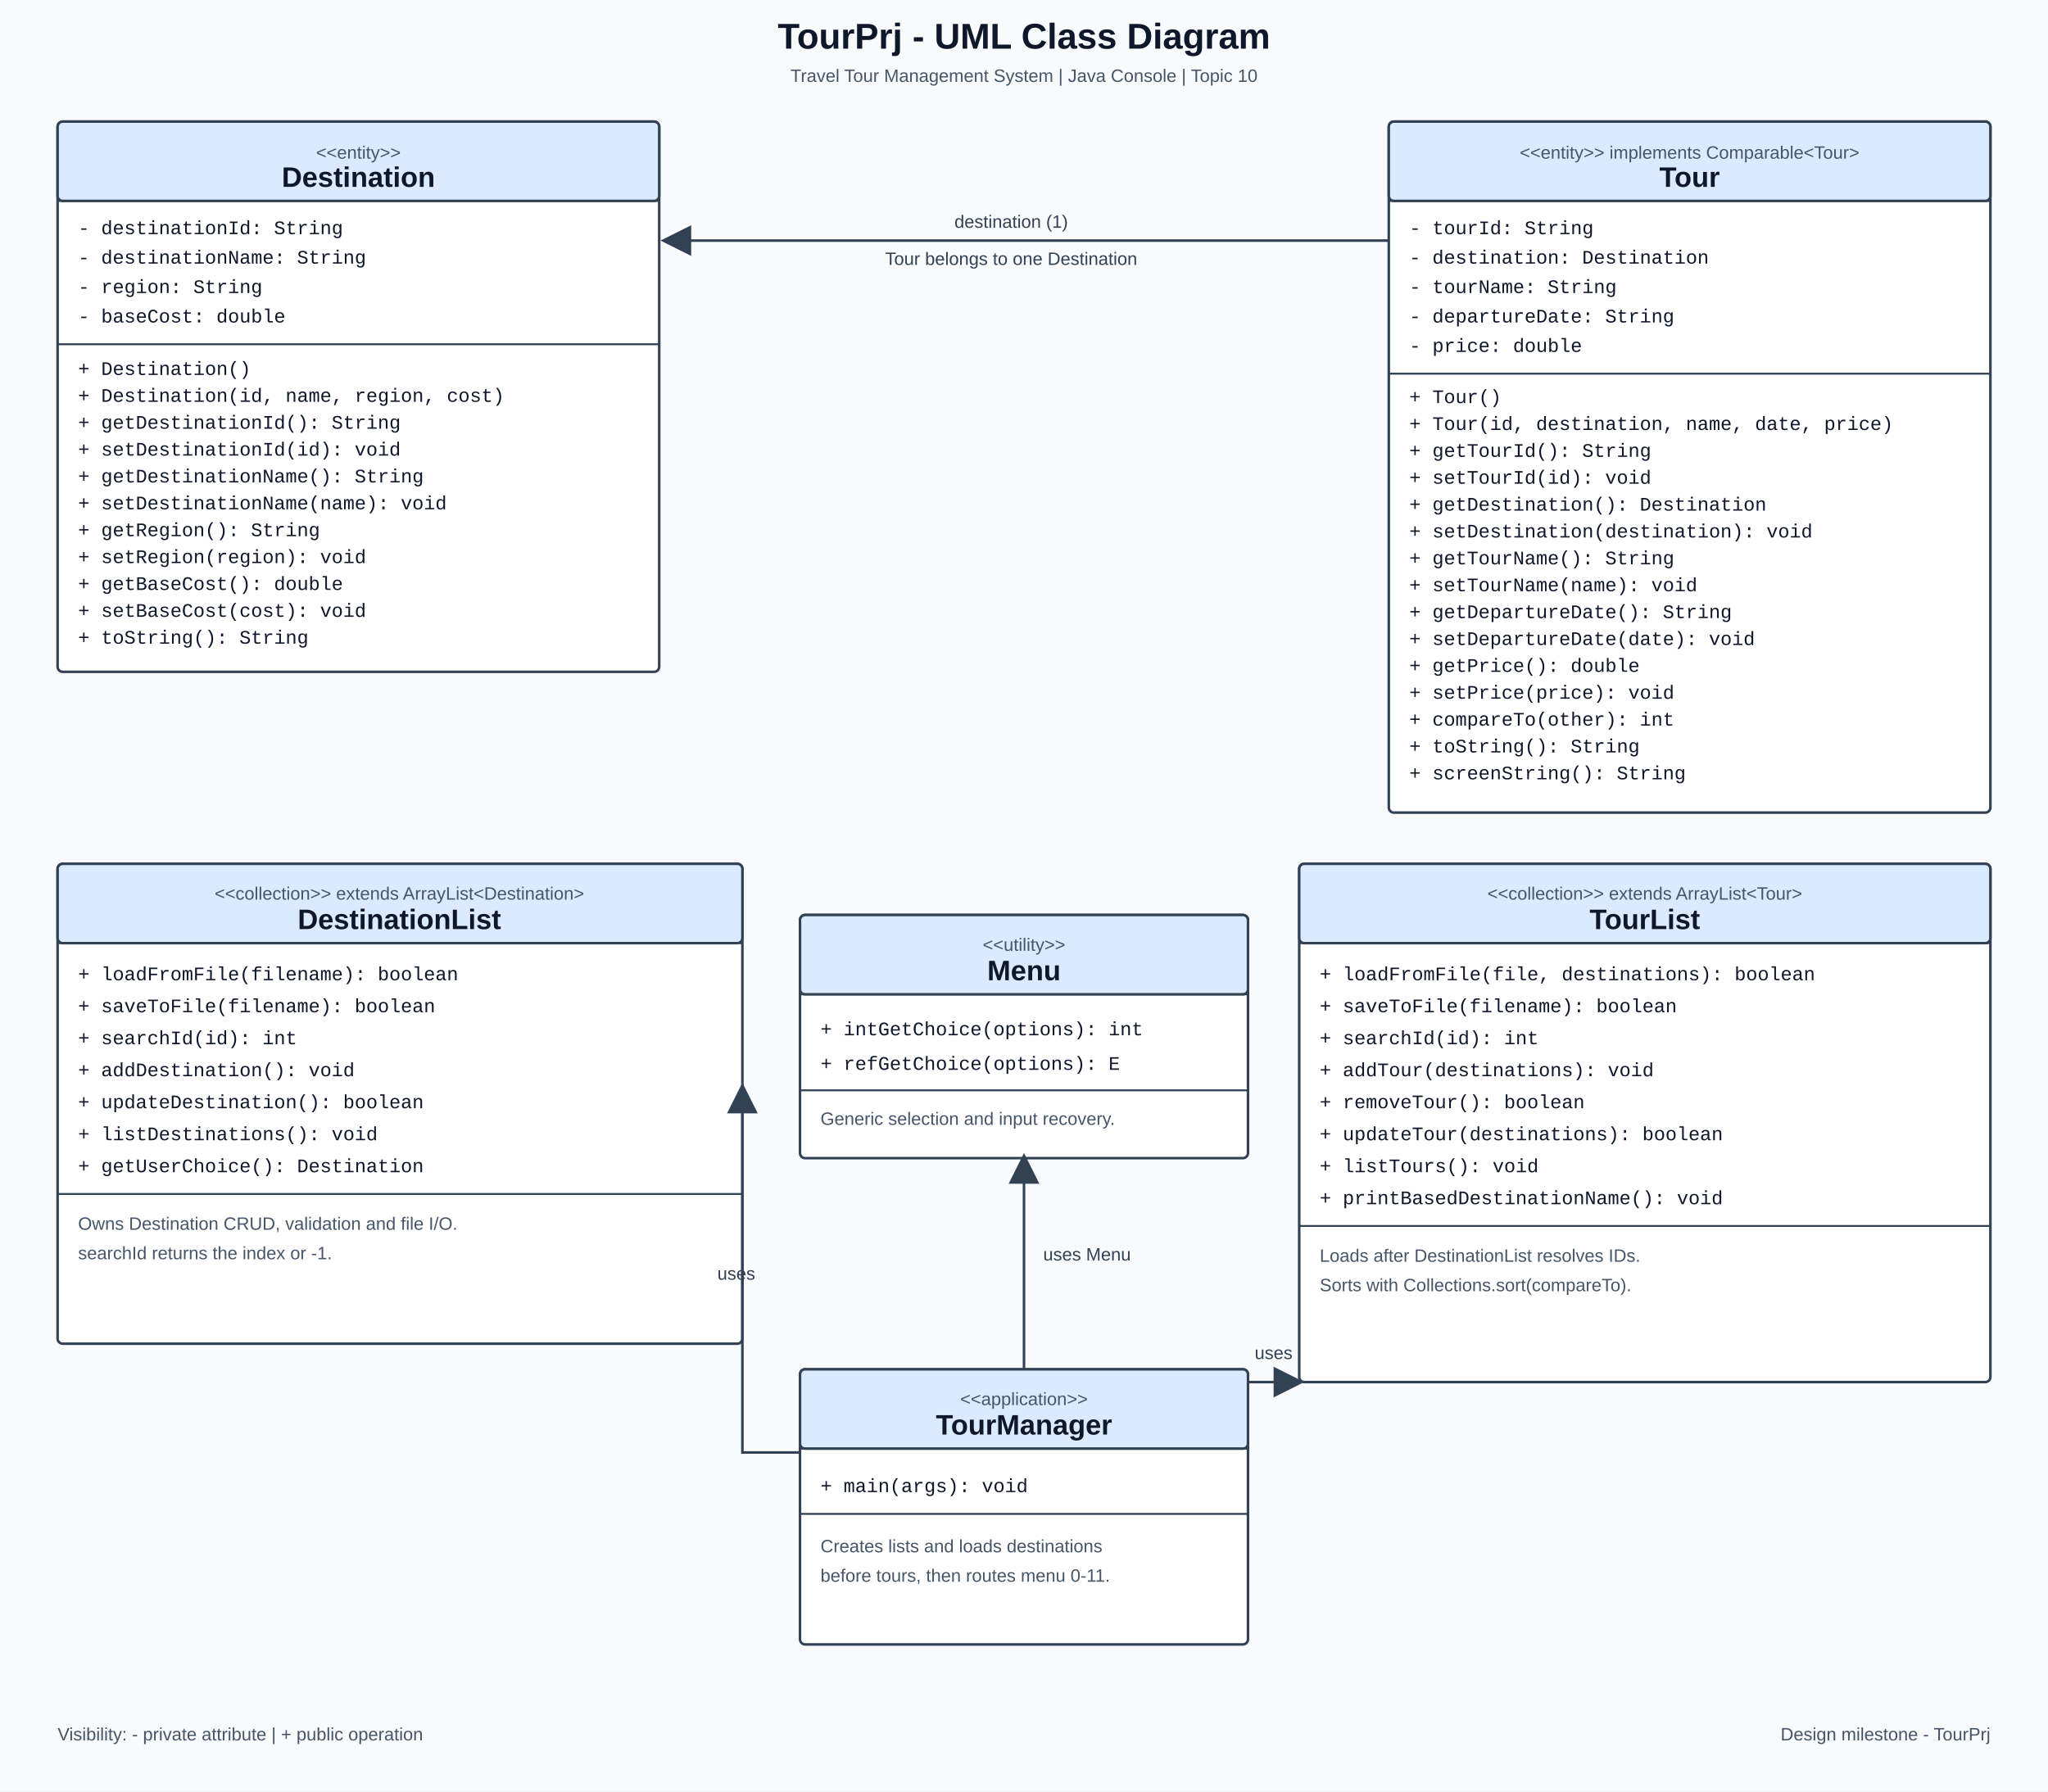
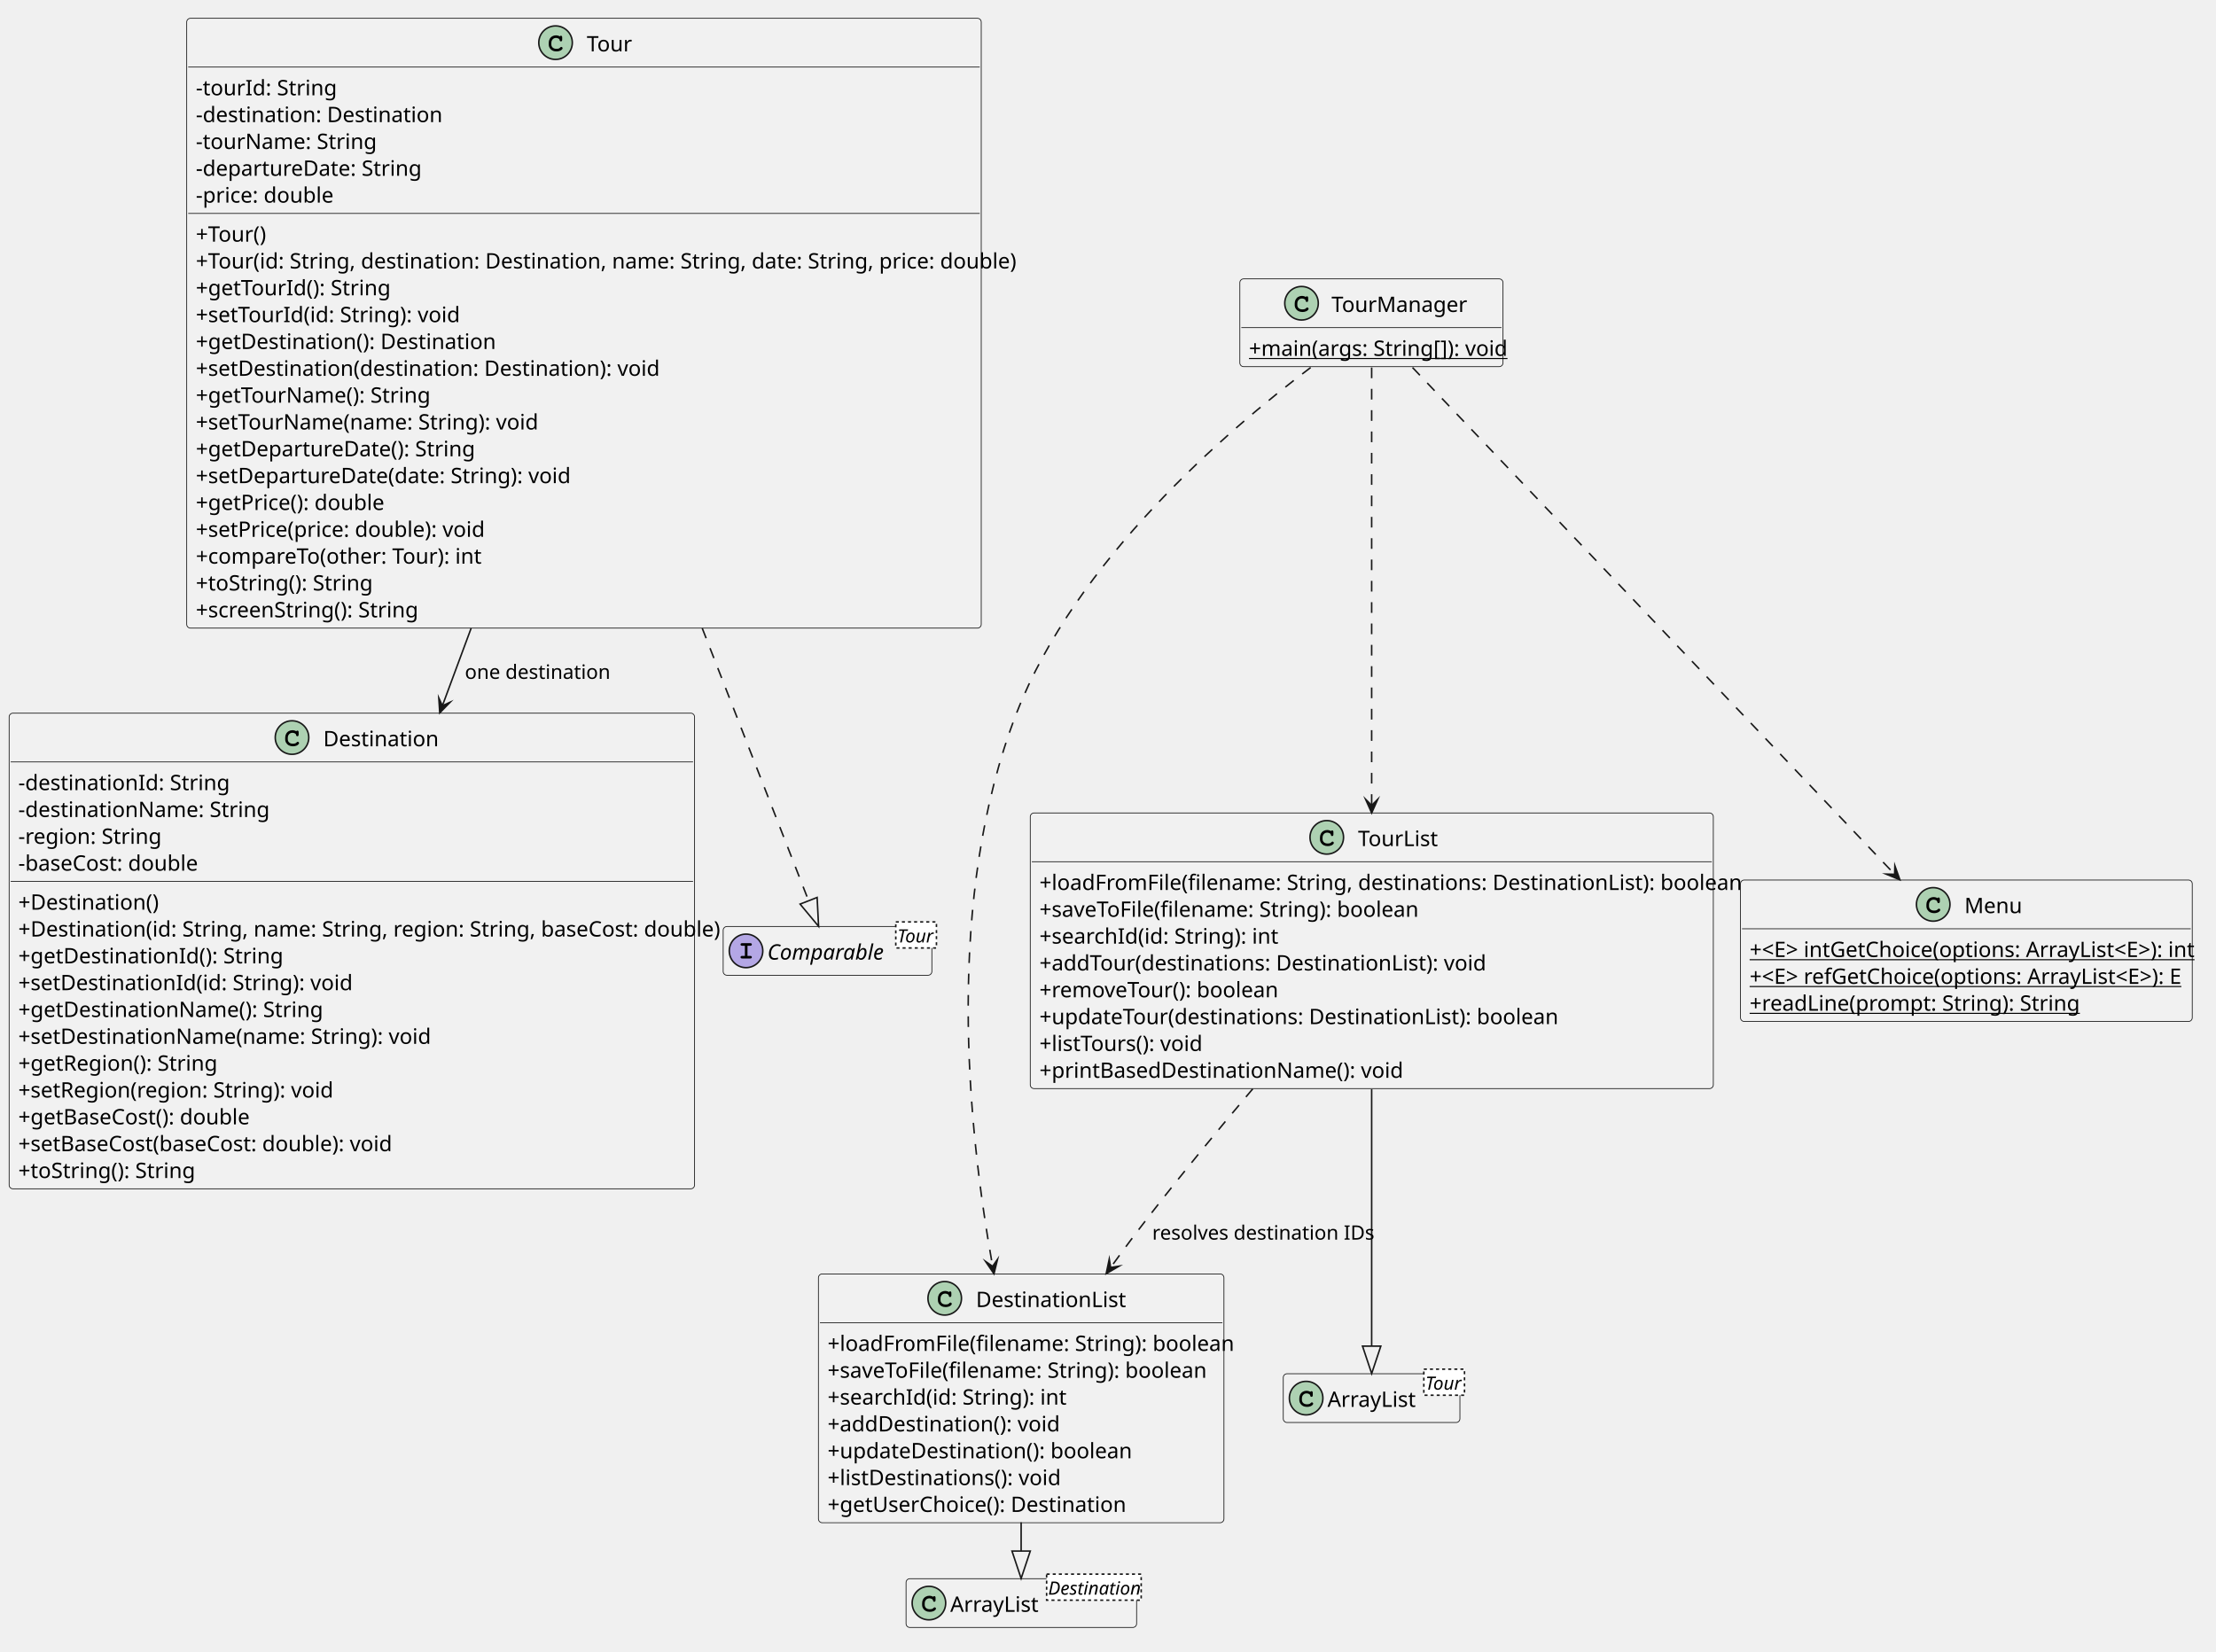
- <svg xmlns="http://www.w3.org/2000/svg" width="1600" height="1400" viewBox="0 0 1600 1400" role="img" aria-labelledby="title desc">
-   <defs>
-     <marker id="arrow" markerWidth="12" markerHeight="12" refX="10" refY="6" orient="auto">
-       <path d="M0,0 L12,6 L0,12 z" fill="#334155" />
-     </marker>
-     <marker id="diamond" markerWidth="16" markerHeight="16" refX="2" refY="8" orient="auto">
-       <path d="M2,8 L9,1 L16,8 L9,15 z" fill="#ffffff" stroke="#334155" stroke-width="1.5" />
-     </marker>
-     <style>
-       .canvas { fill: #f8fafc; }
-       .classbox { fill: #ffffff; stroke: #334155; stroke-width: 2; }
-       .header { fill: #dbeafe; stroke: #334155; stroke-width: 2; }
-       .title { font: 600 22px Arial, sans-serif; fill: #0f172a; }
-       .stereo { font: 14px Arial, sans-serif; fill: #475569; }
-       .body { font: 15px Consolas, 'Courier New', monospace; fill: #0f172a; }
-       .section { stroke: #334155; stroke-width: 1.5; }
-       .relation { stroke: #334155; stroke-width: 2; fill: none; }
-       .relation-label { font: 14px Arial, sans-serif; fill: #334155; }
-       .note { font: 14px Arial, sans-serif; fill: #475569; }
-     </style>
-   </defs>
-   <rect class="canvas" x="0" y="0" width="1600" height="1400" />
-   <text x="800" y="38" text-anchor="middle" class="title" style="font-size:28px">TourPrj - UML Class Diagram</text>
-   <text x="800" y="64" text-anchor="middle" class="note">Travel Tour Management System | Java Console | Topic 10</text>
-   <g transform="translate(45 95)">
-     <rect class="classbox" width="470" height="430" rx="4" />
-     <rect class="header" width="470" height="62" rx="4" />
-     <text x="235" y="29" text-anchor="middle" class="stereo">&lt;&lt;entity&gt;&gt;</text>
-     <text x="235" y="51" text-anchor="middle" class="title">Destination</text>
-     <line class="section" x1="0" y1="62" x2="470" y2="62" />
-     <text class="body" x="16" y="88">- destinationId: String</text>
-     <text class="body" x="16" y="111">- destinationName: String</text>
-     <text class="body" x="16" y="134">- region: String</text>
-     <text class="body" x="16" y="157">- baseCost: double</text>
-     <line class="section" x1="0" y1="174" x2="470" y2="174" />
-     <text class="body" x="16" y="198">+ Destination()</text>
-     <text class="body" x="16" y="219">+ Destination(id, name, region, cost)</text>
-     <text class="body" x="16" y="240">+ getDestinationId(): String</text>
-     <text class="body" x="16" y="261">+ setDestinationId(id): void</text>
-     <text class="body" x="16" y="282">+ getDestinationName(): String</text>
-     <text class="body" x="16" y="303">+ setDestinationName(name): void</text>
-     <text class="body" x="16" y="324">+ getRegion(): String</text>
-     <text class="body" x="16" y="345">+ setRegion(region): void</text>
-     <text class="body" x="16" y="366">+ getBaseCost(): double</text>
-     <text class="body" x="16" y="387">+ setBaseCost(cost): void</text>
-     <text class="body" x="16" y="408">+ toString(): String</text>
+ <svg xmlns="http://www.w3.org/2000/svg" version="1.1" data-diagram-type="CLASS" style="width:1454px;height:1084px;background:#FFFFFF;" width="1454px" height="1084px" viewBox="0 0 1454 1084" zoomAndPan="magnify" preserveAspectRatio="none" contentStyleType="text/css">
+   <defs />
+   <g font-family="sans-serif" lengthAdjust="spacing">
+     <g class="entity" data-qualified-name="Destination" id="ent0001" data-source-line="5">
+       <rect x="6" y="468" width="449.732" height="312.141" fill="#F1F1F1" style="stroke:#181818;stroke-width:0.5;" rx="2.5" ry="2.5" />
+       <ellipse cx="191.596" cy="484" rx="11" ry="11" fill="#ADD1B2" style="stroke:#181818;stroke-width:1;" />
+       <path d="M194.361,479.875 Q194.518,479.656 194.705,479.547 Q194.893,479.438 195.111,479.438 Q195.486,479.438 195.721,479.703 Q195.955,479.953 195.955,480.563 L195.955,482.016 Q195.955,482.625 195.721,482.891 Q195.486,483.156 195.111,483.156 Q194.768,483.156 194.564,482.953 Q194.361,482.766 194.252,482.25 Q194.205,481.891 194.018,481.703 Q193.689,481.328 193.08,481.109 Q192.471,480.891 191.846,480.891 Q191.08,480.891 190.439,481.219 Q189.814,481.547 189.314,482.297 Q188.83,483.047 188.83,484.078 L188.83,485.172 Q188.83,486.406 189.721,487.234 Q190.611,488.047 192.205,488.047 Q193.143,488.047 193.799,487.797 Q194.189,487.641 194.611,487.203 Q194.877,486.938 195.018,486.859 Q195.174,486.781 195.377,486.781 Q195.705,486.781 195.955,487.047 Q196.221,487.297 196.221,487.641 Q196.221,487.984 195.877,488.391 Q195.377,488.969 194.58,489.297 Q193.502,489.75 192.205,489.75 Q190.689,489.75 189.486,489.125 Q188.502,488.625 187.814,487.563 Q187.127,486.484 187.127,485.203 L187.127,484.047 Q187.127,482.719 187.736,481.578 Q188.361,480.422 189.455,479.813 Q190.549,479.188 191.783,479.188 Q192.518,479.188 193.158,479.359 Q193.814,479.516 194.361,479.875 Z " fill="#000" />
+       <text x="212.096" y="489.729" fill="#000" font-size="14" textLength="70.041">Destination</text>
+       <line x1="7" y1="500" x2="454.732" y2="500" style="stroke:#181818;stroke-width:0.5;" />
+       <text x="12" y="518.533" fill="#000" font-size="14" textLength="128.406">-destinationId: String</text>
+       <text x="12" y="536.143" fill="#000" font-size="14" textLength="154.075">-destinationName: String</text>
+       <text x="12" y="553.752" fill="#000" font-size="14" textLength="87.931">-region: String</text>
+       <text x="12" y="571.361" fill="#000" font-size="14" textLength="113.627">-baseCost: double</text>
+       <line x1="7" y1="578.438" x2="454.732" y2="578.438" style="stroke:#181818;stroke-width:0.5;" />
+       <text x="12" y="596.971" fill="#000" font-size="14" textLength="87.541">+Destination()</text>
+       <text x="12" y="614.58" fill="#000" font-size="14" textLength="437.732">+Destination(id: String, name: String, region: String, baseCost: double)</text>
+       <text x="12" y="632.189" fill="#000" font-size="14" textLength="163.03">+getDestinationId(): String</text>
+       <text x="12" y="649.799" fill="#000" font-size="14" textLength="206.603">+setDestinationId(id: String): void</text>
+       <text x="12" y="667.408" fill="#000" font-size="14" textLength="188.699">+getDestinationName(): String</text>
+       <text x="12" y="685.018" fill="#000" font-size="14" textLength="256.396">+setDestinationName(name: String): void</text>
+       <text x="12" y="702.627" fill="#000" font-size="14" textLength="125.679">+getRegion(): String</text>
+       <text x="12" y="720.236" fill="#000" font-size="14" textLength="197.271">+setRegion(region: String): void</text>
+       <text x="12" y="737.846" fill="#000" font-size="14" textLength="147.479">+getBaseCost(): double</text>
+       <text x="12" y="755.455" fill="#000" font-size="14" textLength="239.299">+setBaseCost(baseCost: double): void</text>
+       <text x="12" y="773.064" fill="#000" font-size="14" textLength="110.1">+toString(): String</text>
+     </g>
+     <g class="entity" data-qualified-name="Tour" id="ent0002" data-source-line="23">
+       <rect x="122.5" y="12" width="521.325" height="400.188" fill="#F1F1F1" style="stroke:#181818;stroke-width:0.5;" rx="2.5" ry="2.5" />
+       <ellipse cx="364.52" cy="28" rx="11" ry="11" fill="#ADD1B2" style="stroke:#181818;stroke-width:1;" />
+       <path d="M367.285,23.875 Q367.441,23.656 367.629,23.547 Q367.816,23.438 368.035,23.438 Q368.41,23.438 368.645,23.703 Q368.879,23.953 368.879,24.563 L368.879,26.016 Q368.879,26.625 368.645,26.891 Q368.41,27.156 368.035,27.156 Q367.691,27.156 367.488,26.953 Q367.285,26.766 367.176,26.25 Q367.129,25.891 366.941,25.703 Q366.613,25.328 366.004,25.109 Q365.395,24.891 364.77,24.891 Q364.004,24.891 363.363,25.219 Q362.738,25.547 362.238,26.297 Q361.754,27.047 361.754,28.078 L361.754,29.172 Q361.754,30.406 362.645,31.234 Q363.535,32.047 365.129,32.047 Q366.066,32.047 366.723,31.797 Q367.113,31.641 367.535,31.203 Q367.801,30.938 367.941,30.859 Q368.098,30.781 368.301,30.781 Q368.629,30.781 368.879,31.047 Q369.145,31.297 369.145,31.641 Q369.145,31.984 368.801,32.391 Q368.301,32.969 367.504,33.297 Q366.426,33.75 365.129,33.75 Q363.613,33.75 362.41,33.125 Q361.426,32.625 360.738,31.563 Q360.051,30.484 360.051,29.203 L360.051,28.047 Q360.051,26.719 360.66,25.578 Q361.285,24.422 362.379,23.813 Q363.473,23.188 364.707,23.188 Q365.441,23.188 366.082,23.359 Q366.738,23.516 367.285,23.875 Z " fill="#000" />
+       <text x="385.02" y="33.729" fill="#000" font-size="14" textLength="28.786">Tour</text>
+       <line x1="123.5" y1="44" x2="642.825" y2="44" style="stroke:#181818;stroke-width:0.5;" />
+       <text x="128.5" y="62.533" fill="#000" font-size="14" textLength="84.813">-tourId: String</text>
+       <text x="128.5" y="80.143" fill="#000" font-size="14" textLength="150.199">-destination: Destination</text>
+       <text x="128.5" y="97.752" fill="#000" font-size="14" textLength="110.482">-tourName: String</text>
+       <text x="128.5" y="115.361" fill="#000" font-size="14" textLength="138.517">-departureDate: String</text>
+       <text x="128.5" y="132.971" fill="#000" font-size="14" textLength="84.827">-price: double</text>
+       <line x1="123.5" y1="140.047" x2="642.825" y2="140.047" style="stroke:#181818;stroke-width:0.5;" />
+       <text x="128.5" y="158.58" fill="#000" font-size="14" textLength="46.286">+Tour()</text>
+       <text x="128.5" y="176.189" fill="#000" font-size="14" textLength="509.325">+Tour(id: String, destination: Destination, name: String, date: String, price: double)</text>
+       <text x="128.5" y="193.799" fill="#000" font-size="14" textLength="121.775">+getTourId(): String</text>
+       <text x="128.5" y="211.408" fill="#000" font-size="14" textLength="165.348">+setTourId(id: String): void</text>
+       <text x="128.5" y="229.018" fill="#000" font-size="14" textLength="184.823">+getDestination(): Destination</text>
+       <text x="128.5" y="246.627" fill="#000" font-size="14" textLength="285.216">+setDestination(destination: Destination): void</text>
+       <text x="128.5" y="264.236" fill="#000" font-size="14" textLength="147.444">+getTourName(): String</text>
+       <text x="128.5" y="281.846" fill="#000" font-size="14" textLength="215.141">+setTourName(name: String): void</text>
+       <text x="128.5" y="299.455" fill="#000" font-size="14" textLength="173.141">+getDepartureDate(): String</text>
+       <text x="128.5" y="317.064" fill="#000" font-size="14" textLength="233.064">+setDepartureDate(date: String): void</text>
+       <text x="128.5" y="334.674" fill="#000" font-size="14" textLength="118.679">+getPrice(): double</text>
+       <text x="128.5" y="352.283" fill="#000" font-size="14" textLength="181.699">+setPrice(price: double): void</text>
+       <text x="128.5" y="369.893" fill="#000" font-size="14" textLength="179.348">+compareTo(other: Tour): int</text>
+       <text x="128.5" y="387.502" fill="#000" font-size="14" textLength="110.1">+toString(): String</text>
+       <text x="128.5" y="405.111" fill="#000" font-size="14" textLength="140.444">+screenString(): String</text>
+     </g>
+     <g class="entity" data-qualified-name="DestinationList" id="ent0003" data-source-line="46">
+       <rect x="537" y="836" width="266.064" height="163.266" fill="#F1F1F1" style="stroke:#181818;stroke-width:0.5;" rx="2.5" ry="2.5" />
+       <ellipse cx="619.869" cy="852" rx="11" ry="11" fill="#ADD1B2" style="stroke:#181818;stroke-width:1;" />
+       <path d="M622.634,847.875 Q622.791,847.656 622.978,847.547 Q623.166,847.438 623.384,847.438 Q623.759,847.438 623.994,847.703 Q624.228,847.953 624.228,848.563 L624.228,850.016 Q624.228,850.625 623.994,850.891 Q623.759,851.156 623.384,851.156 Q623.041,851.156 622.837,850.953 Q622.634,850.766 622.525,850.25 Q622.478,849.891 622.291,849.703 Q621.962,849.328 621.353,849.109 Q620.744,848.891 620.119,848.891 Q619.353,848.891 618.712,849.219 Q618.087,849.547 617.587,850.297 Q617.103,851.047 617.103,852.078 L617.103,853.172 Q617.103,854.406 617.994,855.234 Q618.884,856.047 620.478,856.047 Q621.416,856.047 622.072,855.797 Q622.462,855.641 622.884,855.203 Q623.15,854.938 623.291,854.859 Q623.447,854.781 623.65,854.781 Q623.978,854.781 624.228,855.047 Q624.494,855.297 624.494,855.641 Q624.494,855.984 624.15,856.391 Q623.65,856.969 622.853,857.297 Q621.775,857.75 620.478,857.75 Q618.962,857.75 617.759,857.125 Q616.775,856.625 616.087,855.563 Q615.4,854.484 615.4,853.203 L615.4,852.047 Q615.4,850.719 616.009,849.578 Q616.634,848.422 617.728,847.813 Q618.822,847.188 620.056,847.188 Q620.791,847.188 621.431,847.359 Q622.087,847.516 622.634,847.875 Z " fill="#000" />
+       <text x="640.369" y="857.729" fill="#000" font-size="14" textLength="91.827">DestinationList</text>
+       <line x1="538" y1="868" x2="802.064" y2="868" style="stroke:#181818;stroke-width:0.5;" />
+       <text x="543" y="886.533" fill="#000" font-size="14" textLength="254.064">+loadFromFile(filename: String): boolean</text>
+       <text x="543" y="904.143" fill="#000" font-size="14" textLength="240.844">+saveToFile(filename: String): boolean</text>
+       <text x="543" y="921.752" fill="#000" font-size="14" textLength="149.01">+searchId(id: String): int</text>
+       <text x="543" y="939.361" fill="#000" font-size="14" textLength="144.361">+addDestination(): void</text>
+       <text x="543" y="956.971" fill="#000" font-size="14" textLength="187.968">+updateDestination(): boolean</text>
+       <text x="543" y="974.58" fill="#000" font-size="14" textLength="145.113">+listDestinations(): void</text>
+       <text x="543" y="992.189" fill="#000" font-size="14" textLength="187.92">+getUserChoice(): Destination</text>
+     </g>
+     <g class="entity" data-qualified-name="TourList" id="ent0004" data-source-line="56">
+       <rect x="676" y="533.5" width="448.167" height="180.875" fill="#F1F1F1" style="stroke:#181818;stroke-width:0.5;" rx="2.5" ry="2.5" />
+       <ellipse cx="870.547" cy="549.5" rx="11" ry="11" fill="#ADD1B2" style="stroke:#181818;stroke-width:1;" />
+       <path d="M873.313,545.375 Q873.469,545.156 873.657,545.047 Q873.844,544.938 874.063,544.938 Q874.438,544.938 874.672,545.203 Q874.907,545.453 874.907,546.063 L874.907,547.516 Q874.907,548.125 874.672,548.391 Q874.438,548.656 874.063,548.656 Q873.719,548.656 873.516,548.453 Q873.313,548.266 873.204,547.75 Q873.157,547.391 872.969,547.203 Q872.641,546.828 872.032,546.609 Q871.422,546.391 870.797,546.391 Q870.032,546.391 869.391,546.719 Q868.766,547.047 868.266,547.797 Q867.782,548.547 867.782,549.578 L867.782,550.672 Q867.782,551.906 868.672,552.734 Q869.563,553.547 871.157,553.547 Q872.094,553.547 872.75,553.297 Q873.141,553.141 873.563,552.703 Q873.829,552.438 873.969,552.359 Q874.125,552.281 874.329,552.281 Q874.657,552.281 874.907,552.547 Q875.172,552.797 875.172,553.141 Q875.172,553.484 874.829,553.891 Q874.329,554.469 873.532,554.797 Q872.454,555.25 871.157,555.25 Q869.641,555.25 868.438,554.625 Q867.454,554.125 866.766,553.063 Q866.079,551.984 866.079,550.703 L866.079,549.547 Q866.079,548.219 866.688,547.078 Q867.313,545.922 868.407,545.313 Q869.5,544.688 870.735,544.688 Q871.469,544.688 872.11,544.859 Q872.766,545.016 873.313,545.375 Z " fill="#000" />
+       <text x="891.047" y="555.229" fill="#000" font-size="14" textLength="50.572">TourList</text>
+       <line x1="677" y1="565.5" x2="1123.167" y2="565.5" style="stroke:#181818;stroke-width:0.5;" />
+       <text x="682" y="584.033" fill="#000" font-size="14" textLength="436.167">+loadFromFile(filename: String, destinations: DestinationList): boolean</text>
+       <text x="682" y="601.643" fill="#000" font-size="14" textLength="240.844">+saveToFile(filename: String): boolean</text>
+       <text x="682" y="619.252" fill="#000" font-size="14" textLength="149.01">+searchId(id: String): int</text>
+       <text x="682" y="636.861" fill="#000" font-size="14" textLength="277.43">+addTour(destinations: DestinationList): void</text>
+       <text x="682" y="654.471" fill="#000" font-size="14" textLength="150.575">+removeTour(): boolean</text>
+       <text x="682" y="672.08" fill="#000" font-size="14" textLength="321.036">+updateTour(destinations: DestinationList): boolean</text>
+       <text x="682" y="689.689" fill="#000" font-size="14" textLength="103.858">+listTours(): void</text>
+       <text x="682" y="707.299" fill="#000" font-size="14" textLength="225.278">+printBasedDestinationName(): void</text>
+     </g>
+     <g class="entity" data-qualified-name="Menu" id="ent0005" data-source-line="67">
+       <rect x="1142" y="577.5" width="296.423" height="92.828" fill="#F1F1F1" style="stroke:#181818;stroke-width:0.5;" rx="2.5" ry="2.5" />
+       <ellipse cx="1268.451" cy="593.5" rx="11" ry="11" fill="#ADD1B2" style="stroke:#181818;stroke-width:1;" />
+       <path d="M1271.217,589.375 Q1271.373,589.156 1271.561,589.047 Q1271.748,588.938 1271.967,588.938 Q1272.342,588.938 1272.576,589.203 Q1272.811,589.453 1272.811,590.063 L1272.811,591.516 Q1272.811,592.125 1272.576,592.391 Q1272.342,592.656 1271.967,592.656 Q1271.623,592.656 1271.42,592.453 Q1271.217,592.266 1271.107,591.75 Q1271.061,591.391 1270.873,591.203 Q1270.545,590.828 1269.936,590.609 Q1269.326,590.391 1268.701,590.391 Q1267.936,590.391 1267.295,590.719 Q1266.67,591.047 1266.17,591.797 Q1265.686,592.547 1265.686,593.578 L1265.686,594.672 Q1265.686,595.906 1266.576,596.734 Q1267.467,597.547 1269.061,597.547 Q1269.998,597.547 1270.654,597.297 Q1271.045,597.141 1271.467,596.703 Q1271.732,596.438 1271.873,596.359 Q1272.029,596.281 1272.232,596.281 Q1272.561,596.281 1272.811,596.547 Q1273.076,596.797 1273.076,597.141 Q1273.076,597.484 1272.732,597.891 Q1272.232,598.469 1271.436,598.797 Q1270.357,599.25 1269.061,599.25 Q1267.545,599.25 1266.342,598.625 Q1265.357,598.125 1264.67,597.063 Q1263.982,595.984 1263.982,594.703 L1263.982,593.547 Q1263.982,592.219 1264.592,591.078 Q1265.217,589.922 1266.311,589.313 Q1267.404,588.688 1268.639,588.688 Q1269.373,588.688 1270.014,588.859 Q1270.67,589.016 1271.217,589.375 Z " fill="#000" />
+       <text x="1288.951" y="599.229" fill="#000" font-size="14" textLength="35.021">Menu</text>
+       <line x1="1143" y1="609.5" x2="1437.423" y2="609.5" style="stroke:#181818;stroke-width:0.5;" />
+       <text x="1148" y="628.033" fill="#000" font-size="14" textLength="284.423" text-decoration="underline">+&lt;E&gt; intGetChoice(options: ArrayList&lt;E&gt;): int</text>
+       <text x="1148" y="645.643" fill="#000" font-size="14" textLength="280.526" text-decoration="underline">+&lt;E&gt; refGetChoice(options: ArrayList&lt;E&gt;): E</text>
+       <text x="1148" y="663.252" fill="#000" font-size="14" textLength="204.265" text-decoration="underline">+readLine(prompt: String): String</text>
+     </g>
+     <g class="entity" data-qualified-name="TourManager" id="ent0006" data-source-line="73">
+       <rect x="813.5" y="183" width="172.672" height="57.609" fill="#F1F1F1" style="stroke:#181818;stroke-width:0.5;" rx="2.5" ry="2.5" />
+       <ellipse cx="853.984" cy="199" rx="11" ry="11" fill="#ADD1B2" style="stroke:#181818;stroke-width:1;" />
+       <path d="M856.75,194.875 Q856.906,194.656 857.093,194.547 Q857.281,194.438 857.5,194.438 Q857.875,194.438 858.109,194.703 Q858.343,194.953 858.343,195.563 L858.343,197.016 Q858.343,197.625 858.109,197.891 Q857.875,198.156 857.5,198.156 Q857.156,198.156 856.953,197.953 Q856.75,197.766 856.64,197.25 Q856.593,196.891 856.406,196.703 Q856.078,196.328 855.468,196.109 Q854.859,195.891 854.234,195.891 Q853.468,195.891 852.828,196.219 Q852.203,196.547 851.703,197.297 Q851.218,198.047 851.218,199.078 L851.218,200.172 Q851.218,201.406 852.109,202.234 Q853,203.047 854.593,203.047 Q855.531,203.047 856.187,202.797 Q856.578,202.641 857,202.203 Q857.265,201.938 857.406,201.859 Q857.562,201.781 857.765,201.781 Q858.093,201.781 858.343,202.047 Q858.609,202.297 858.609,202.641 Q858.609,202.984 858.265,203.391 Q857.765,203.969 856.968,204.297 Q855.89,204.75 854.593,204.75 Q853.078,204.75 851.875,204.125 Q850.89,203.625 850.203,202.563 Q849.515,201.484 849.515,200.203 L849.515,199.047 Q849.515,197.719 850.125,196.578 Q850.75,195.422 851.843,194.813 Q852.937,194.188 854.171,194.188 Q854.906,194.188 855.546,194.359 Q856.203,194.516 856.75,194.875 Z " fill="#000" />
+       <text x="873.647" y="204.729" fill="#000" font-size="14" textLength="84.041">TourManager</text>
+       <line x1="814.5" y1="215" x2="985.172" y2="215" style="stroke:#181818;stroke-width:0.5;" />
+       <text x="819.5" y="233.533" fill="#000" font-size="14" textLength="160.672" text-decoration="underline">+main(args: String[]): void</text>
+     </g>
+     <g class="entity" data-qualified-name="DestinationArrayList" id="ent0007" data-source-line="80">
+       <rect x="594.5" y="1036" width="151.27" height="32" fill="#F1F1F1" style="stroke:#181818;stroke-width:0.5;" rx="2.5" ry="2.5" />
+       <ellipse cx="609.5" cy="1052" rx="11" ry="11" fill="#ADD1B2" style="stroke:#181818;stroke-width:1;" />
+       <path d="M612.266,1047.875 Q612.422,1047.656 612.609,1047.547 Q612.797,1047.438 613.016,1047.438 Q613.391,1047.438 613.625,1047.703 Q613.859,1047.953 613.859,1048.563 L613.859,1050.016 Q613.859,1050.625 613.625,1050.891 Q613.391,1051.156 613.016,1051.156 Q612.672,1051.156 612.469,1050.953 Q612.266,1050.766 612.156,1050.25 Q612.109,1049.891 611.922,1049.703 Q611.594,1049.328 610.984,1049.109 Q610.375,1048.891 609.75,1048.891 Q608.984,1048.891 608.344,1049.219 Q607.719,1049.547 607.219,1050.297 Q606.734,1051.047 606.734,1052.078 L606.734,1053.172 Q606.734,1054.406 607.625,1055.234 Q608.516,1056.047 610.109,1056.047 Q611.047,1056.047 611.703,1055.797 Q612.094,1055.641 612.516,1055.203 Q612.781,1054.938 612.922,1054.859 Q613.078,1054.781 613.281,1054.781 Q613.609,1054.781 613.859,1055.047 Q614.125,1055.297 614.125,1055.641 Q614.125,1055.984 613.781,1056.391 Q613.281,1056.969 612.484,1057.297 Q611.406,1057.75 610.109,1057.75 Q608.594,1057.75 607.391,1057.125 Q606.406,1056.625 605.719,1055.563 Q605.031,1054.484 605.031,1053.203 L605.031,1052.047 Q605.031,1050.719 605.641,1049.578 Q606.266,1048.422 607.359,1047.813 Q608.453,1047.188 609.688,1047.188 Q610.422,1047.188 611.063,1047.359 Q611.719,1047.516 612.266,1047.875 Z " fill="#000" />
+       <text x="623.5" y="1057.729" fill="#000" font-size="14" textLength="55.234">ArrayList</text>
+       <rect x="686.734" y="1033" width="62.035" height="17.094" fill="#FFF" style="stroke:#181818;stroke-width:1;stroke-dasharray:2,2;" />
+       <text x="687.734" y="1046.457" fill="#000" font-size="12" textLength="60.035" font-style="italic">Destination</text>
+     </g>
+     <g class="entity" data-qualified-name="TourArrayList" id="ent0008" data-source-line="81">
+       <rect x="842" y="901.5" width="115.908" height="32" fill="#F1F1F1" style="stroke:#181818;stroke-width:0.5;" rx="2.5" ry="2.5" />
+       <ellipse cx="857" cy="917.5" rx="11" ry="11" fill="#ADD1B2" style="stroke:#181818;stroke-width:1;" />
+       <path d="M859.766,913.375 Q859.922,913.156 860.109,913.047 Q860.297,912.938 860.516,912.938 Q860.891,912.938 861.125,913.203 Q861.359,913.453 861.359,914.063 L861.359,915.516 Q861.359,916.125 861.125,916.391 Q860.891,916.656 860.516,916.656 Q860.172,916.656 859.969,916.453 Q859.766,916.266 859.656,915.75 Q859.609,915.391 859.422,915.203 Q859.094,914.828 858.484,914.609 Q857.875,914.391 857.25,914.391 Q856.484,914.391 855.844,914.719 Q855.219,915.047 854.719,915.797 Q854.234,916.547 854.234,917.578 L854.234,918.672 Q854.234,919.906 855.125,920.734 Q856.016,921.547 857.609,921.547 Q858.547,921.547 859.203,921.297 Q859.594,921.141 860.016,920.703 Q860.281,920.438 860.422,920.359 Q860.578,920.281 860.781,920.281 Q861.109,920.281 861.359,920.547 Q861.625,920.797 861.625,921.141 Q861.625,921.484 861.281,921.891 Q860.781,922.469 859.984,922.797 Q858.906,923.25 857.609,923.25 Q856.094,923.25 854.891,922.625 Q853.906,922.125 853.219,921.063 Q852.531,919.984 852.531,918.703 L852.531,917.547 Q852.531,916.219 853.141,915.078 Q853.766,913.922 854.859,913.313 Q855.953,912.688 857.188,912.688 Q857.922,912.688 858.563,912.859 Q859.219,913.016 859.766,913.375 Z " fill="#000" />
+       <text x="871" y="923.229" fill="#000" font-size="14" textLength="55.234">ArrayList</text>
+       <rect x="934.234" y="898.5" width="26.674" height="17.094" fill="#FFF" style="stroke:#181818;stroke-width:1;stroke-dasharray:2,2;" />
+       <text x="935.234" y="911.957" fill="#000" font-size="12" textLength="24.674" font-style="italic">Tour</text>
+     </g>
+     <g class="entity" data-qualified-name="TourComparable" id="ent0009" data-source-line="82">
+       <rect x="474.5" y="608" width="136.936" height="32" fill="#F1F1F1" style="stroke:#181818;stroke-width:0.5;" rx="2.5" ry="2.5" />
+       <ellipse cx="489.5" cy="624" rx="11" ry="11" fill="#B4A7E5" style="stroke:#181818;stroke-width:1;" />
+       <path d="M490.453,620.641 L490.453,627.297 L492.172,627.297 Q492.781,627.297 493.047,627.531 Q493.313,627.766 493.313,628.156 Q493.313,628.531 493.047,628.766 Q492.781,629 492.172,629 L487.031,629 Q486.422,629 486.156,628.766 Q485.891,628.531 485.891,628.141 Q485.891,627.766 486.156,627.531 Q486.422,627.297 487.031,627.297 L488.75,627.297 L488.75,620.641 L487.031,620.641 Q486.422,620.641 486.156,620.406 Q485.891,620.172 485.891,619.781 Q485.891,619.406 486.156,619.172 Q486.422,618.938 487.031,618.938 L492.172,618.938 Q492.781,618.938 493.047,619.172 Q493.313,619.406 493.313,619.781 Q493.313,620.172 493.047,620.406 Q492.781,620.641 492.172,620.641 L490.453,620.641 Z " fill="#000" />
+       <text x="503.5" y="629.729" fill="#000" font-size="14" textLength="76.262" font-style="italic">Comparable</text>
+       <rect x="587.762" y="605" width="26.674" height="17.094" fill="#FFF" style="stroke:#181818;stroke-width:1;stroke-dasharray:2,2;" />
+       <text x="588.762" y="618.457" fill="#000" font-size="12" textLength="24.674" font-style="italic">Tour</text>
+     </g>
+     <g class="link" data-entity-1="ent0002" data-entity-2="ent0001" id="lnk10" data-link-type="dependency">
+       <polygon points="288.53,467.82,295.409,460.772,290.268,463.132,287.908,457.991,288.53,467.82" fill="#181818" style="stroke:#181818;stroke-width:1;stroke-linejoin:miter;stroke-miterlimit:10;" />
+       <path d="M309.115,412.295 C302.2,430.946 297,444.973 290.268,463.132" style="stroke:#181818;stroke-width:1;" fill="none" />
+       <text x="305" y="445.495" fill="#000" font-size="13" textLength="88.182">one destination</text>
+     </g>
+     <g class="link" data-entity-1="ent0003" data-entity-2="ent0007" id="lnk11" data-link-type="extension">
+       <polygon points="670,1035.855,676,1017.855,664,1017.855,670,1035.855" fill="none" style="stroke:#181818;stroke-width:1;stroke-linejoin:miter;stroke-miterlimit:10;" />
+       <path d="M670,999.013 C670,1013.102 670,1008.288 670,1017.855" style="stroke:#181818;stroke-width:1;" fill="none" />
+     </g>
+     <g class="link" data-entity-1="ent0004" data-entity-2="ent0008" id="lnk12" data-link-type="extension">
+       <polygon points="900,901.378,906,883.378,894,883.378,900,901.378" fill="none" style="stroke:#181818;stroke-width:1;stroke-linejoin:miter;stroke-miterlimit:10;" />
+       <path d="M900,714.838 C900,781.752 900,849.198 900,883.378" style="stroke:#181818;stroke-width:1;" fill="none" />
+     </g>
+     <g class="link" data-entity-1="ent0002" data-entity-2="ent0009" id="lnk13" data-link-type="extension">
+       <polygon points="537.101,607.884,536.147,588.935,524.968,593.297,537.101,607.884" fill="none" style="stroke:#181818;stroke-width:1;stroke-linejoin:miter;stroke-miterlimit:10;" />
+       <path d="M460.774,412.295 C492.274,493.016 517.692,558.148 530.557,591.116" style="stroke:#181818;stroke-width:1;stroke-dasharray:7,7;" fill="none" />
+     </g>
+     <g class="link" data-entity-1="ent0006" data-entity-2="ent0005" id="lnk14" data-link-type="dependency">
+       <polygon points="1246.593,577.367,1243.288,568.089,1243.147,573.744,1237.492,573.602,1246.593,577.367" fill="#181818" style="stroke:#181818;stroke-width:1;stroke-linejoin:miter;stroke-miterlimit:10;" />
+       <path d="M926.806,241.181 C993.148,310.925 1162.038,488.476 1243.147,573.744" style="stroke:#181818;stroke-width:1;stroke-dasharray:7,7;" fill="none" />
+     </g>
+     <g class="link" data-entity-1="ent0006" data-entity-2="ent0003" id="lnk15" data-link-type="dependency">
+       <polygon points="652.181,835.939,654.528,826.374,651.297,831.018,646.654,827.787,652.181,835.939" fill="#181818" style="stroke:#181818;stroke-width:1;stroke-linejoin:miter;stroke-miterlimit:10;" />
+       <path d="M859.982,241.171 C804.277,283.129 705.834,367.927 667,468 C619.885,589.41 634.73,738.692 651.297,831.018" style="stroke:#181818;stroke-width:1;stroke-dasharray:7,7;" fill="none" />
+     </g>
+     <g class="link" data-entity-1="ent0006" data-entity-2="ent0004" id="lnk16" data-link-type="dependency">
+       <polygon points="900,533.499,904,524.499,900,528.499,896,524.499,900,533.499" fill="#181818" style="stroke:#181818;stroke-width:1;stroke-linejoin:miter;stroke-miterlimit:10;" />
+       <path d="M900,241.181 C900,300.522 900,435.531 900,528.499" style="stroke:#181818;stroke-width:1;stroke-dasharray:7,7;" fill="none" />
+     </g>
+     <g class="link" data-entity-1="ent0004" data-entity-2="ent0003" id="lnk17" data-link-type="dependency">
+       <polygon points="725.803,835.833,734.316,830.881,728.731,831.781,727.831,826.196,725.803,835.833" fill="#181818" style="stroke:#181818;stroke-width:1;stroke-linejoin:miter;stroke-miterlimit:10;" />
+       <path d="M822.006,714.5 C799.583,741.006 775.412,770.342 754,798 C744.66,810.064 737.972,818.991 728.731,831.781" style="stroke:#181818;stroke-width:1;stroke-dasharray:7,7;" fill="none" />
+       <text x="756" y="813.495" fill="#000" font-size="13" textLength="138.011">resolves destination IDs</text>
+     </g>
  </g>
-   <g transform="translate(1085 95)">
-     <rect class="classbox" width="470" height="540" rx="4" />
-     <rect class="header" width="470" height="62" rx="4" />
-     <text x="235" y="29" text-anchor="middle" class="stereo">&lt;&lt;entity&gt;&gt; implements Comparable&lt;Tour&gt;</text>
-     <text x="235" y="51" text-anchor="middle" class="title">Tour</text>
-     <line class="section" x1="0" y1="62" x2="470" y2="62" />
-     <text class="body" x="16" y="88">- tourId: String</text>
-     <text class="body" x="16" y="111">- destination: Destination</text>
-     <text class="body" x="16" y="134">- tourName: String</text>
-     <text class="body" x="16" y="157">- departureDate: String</text>
-     <text class="body" x="16" y="180">- price: double</text>
-     <line class="section" x1="0" y1="197" x2="470" y2="197" />
-     <text class="body" x="16" y="220">+ Tour()</text>
-     <text class="body" x="16" y="241">+ Tour(id, destination, name, date, price)</text>
-     <text class="body" x="16" y="262">+ getTourId(): String</text>
-     <text class="body" x="16" y="283">+ setTourId(id): void</text>
-     <text class="body" x="16" y="304">+ getDestination(): Destination</text>
-     <text class="body" x="16" y="325">+ setDestination(destination): void</text>
-     <text class="body" x="16" y="346">+ getTourName(): String</text>
-     <text class="body" x="16" y="367">+ setTourName(name): void</text>
-     <text class="body" x="16" y="388">+ getDepartureDate(): String</text>
-     <text class="body" x="16" y="409">+ setDepartureDate(date): void</text>
-     <text class="body" x="16" y="430">+ getPrice(): double</text>
-     <text class="body" x="16" y="451">+ setPrice(price): void</text>
-     <text class="body" x="16" y="472">+ compareTo(other): int</text>
-     <text class="body" x="16" y="493">+ toString(): String</text>
-     <text class="body" x="16" y="514">+ screenString(): String</text>
-   </g>
-   <g transform="translate(45 675)">
-     <rect class="classbox" width="535" height="375" rx="4" />
-     <rect class="header" width="535" height="62" rx="4" />
-     <text x="267" y="28" text-anchor="middle" class="stereo">&lt;&lt;collection&gt;&gt; extends ArrayList&lt;Destination&gt;</text>
-     <text x="267" y="51" text-anchor="middle" class="title">DestinationList</text>
-     <line class="section" x1="0" y1="62" x2="535" y2="62" />
-     <text class="body" x="16" y="91">+ loadFromFile(filename): boolean</text>
-     <text class="body" x="16" y="116">+ saveToFile(filename): boolean</text>
-     <text class="body" x="16" y="141">+ searchId(id): int</text>
-     <text class="body" x="16" y="166">+ addDestination(): void</text>
-     <text class="body" x="16" y="191">+ updateDestination(): boolean</text>
-     <text class="body" x="16" y="216">+ listDestinations(): void</text>
-     <text class="body" x="16" y="241">+ getUserChoice(): Destination</text>
-     <line class="section" x1="0" y1="258" x2="535" y2="258" />
-     <text class="note" x="16" y="286">Owns Destination CRUD, validation and file I/O.</text>
-     <text class="note" x="16" y="309">searchId returns the index or -1.</text>
-   </g>
-   <g transform="translate(625 715)">
-     <rect class="classbox" width="350" height="190" rx="4" />
-     <rect class="header" width="350" height="62" rx="4" />
-     <text x="175" y="28" text-anchor="middle" class="stereo">&lt;&lt;utility&gt;&gt;</text>
-     <text x="175" y="51" text-anchor="middle" class="title">Menu</text>
-     <line class="section" x1="0" y1="62" x2="350" y2="62" />
-     <text class="body" x="16" y="94">+ intGetChoice(options): int</text>
-     <text class="body" x="16" y="121">+ refGetChoice(options): E</text>
-     <line class="section" x1="0" y1="137" x2="350" y2="137" />
-     <text class="note" x="16" y="164">Generic selection and input recovery.</text>
-   </g>
-   <g transform="translate(1015 675)">
-     <rect class="classbox" width="540" height="405" rx="4" />
-     <rect class="header" width="540" height="62" rx="4" />
-     <text x="270" y="28" text-anchor="middle" class="stereo">&lt;&lt;collection&gt;&gt; extends ArrayList&lt;Tour&gt;</text>
-     <text x="270" y="51" text-anchor="middle" class="title">TourList</text>
-     <line class="section" x1="0" y1="62" x2="540" y2="62" />
-     <text class="body" x="16" y="91">+ loadFromFile(file, destinations): boolean</text>
-     <text class="body" x="16" y="116">+ saveToFile(filename): boolean</text>
-     <text class="body" x="16" y="141">+ searchId(id): int</text>
-     <text class="body" x="16" y="166">+ addTour(destinations): void</text>
-     <text class="body" x="16" y="191">+ removeTour(): boolean</text>
-     <text class="body" x="16" y="216">+ updateTour(destinations): boolean</text>
-     <text class="body" x="16" y="241">+ listTours(): void</text>
-     <text class="body" x="16" y="266">+ printBasedDestinationName(): void</text>
-     <line class="section" x1="0" y1="283" x2="540" y2="283" />
-     <text class="note" x="16" y="311">Loads after DestinationList resolves IDs.</text>
-     <text class="note" x="16" y="334">Sorts with Collections.sort(compareTo).</text>
-   </g>
-   <g transform="translate(625 1070)">
-     <rect class="classbox" width="350" height="215" rx="4" />
-     <rect class="header" width="350" height="62" rx="4" />
-     <text x="175" y="28" text-anchor="middle" class="stereo">&lt;&lt;application&gt;&gt;</text>
-     <text x="175" y="51" text-anchor="middle" class="title">TourManager</text>
-     <line class="section" x1="0" y1="62" x2="350" y2="62" />
-     <text class="body" x="16" y="96">+ main(args): void</text>
-     <line class="section" x1="0" y1="113" x2="350" y2="113" />
-     <text class="note" x="16" y="143">Creates lists and loads destinations</text>
-     <text class="note" x="16" y="166">before tours, then routes menu 0-11.</text>
-   </g>
-   <path class="relation" d="M1085 188 L520 188" marker-end="url(#arrow)" />
-   <text class="relation-label" x="790" y="178" text-anchor="middle">destination (1)</text>
-   <text class="relation-label" x="790" y="207" text-anchor="middle">Tour belongs to one Destination</text>
-   <path class="relation" d="M800 1070 L800 905" marker-end="url(#arrow)" />
-   <text class="relation-label" x="815" y="985">uses Menu</text>
-   <path class="relation" d="M975 1080 L1015 1080" marker-end="url(#arrow)" />
-   <text class="relation-label" x="995" y="1062" text-anchor="middle">uses</text>
-   <path class="relation" d="M625 1135 L580 1135 L580 850" marker-end="url(#arrow)" />
-   <text class="relation-label" x="590" y="1000" text-anchor="end">uses</text>
-   <text class="note" x="45" y="1360">Visibility: - private attribute | + public operation</text>
-   <text class="note" x="1555" y="1360" text-anchor="end">Design milestone - TourPrj</text>
</svg>
